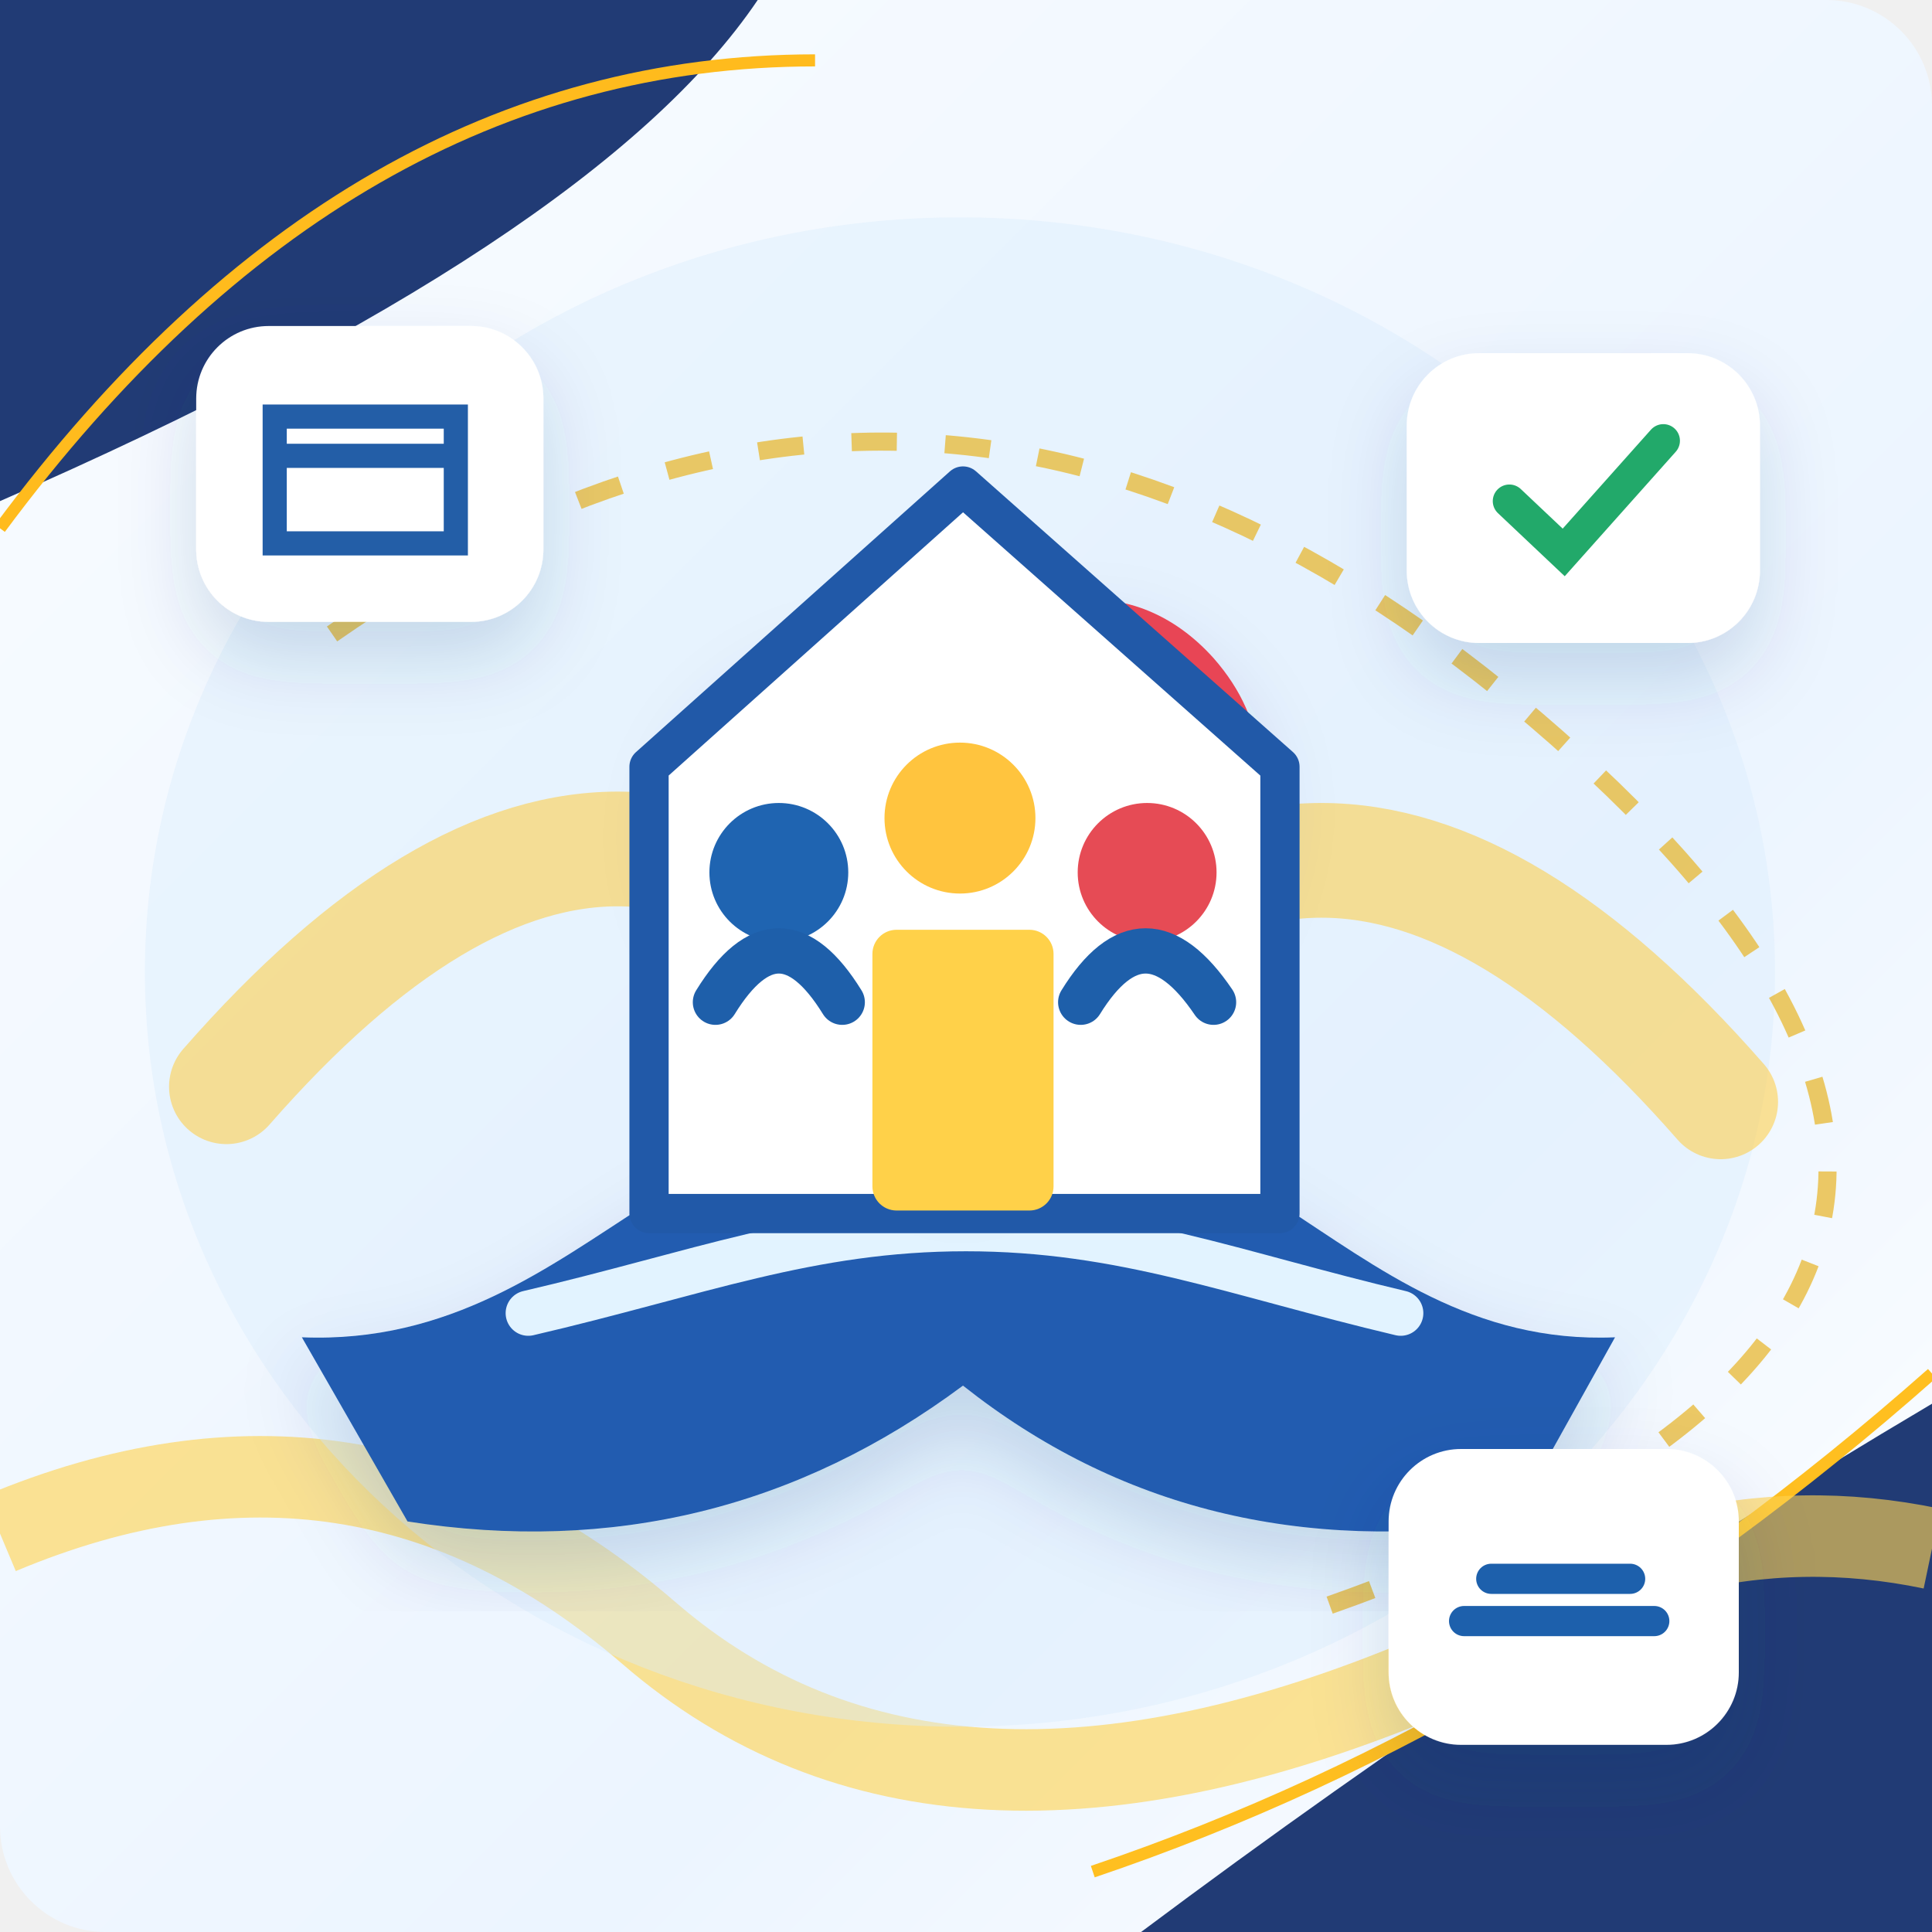
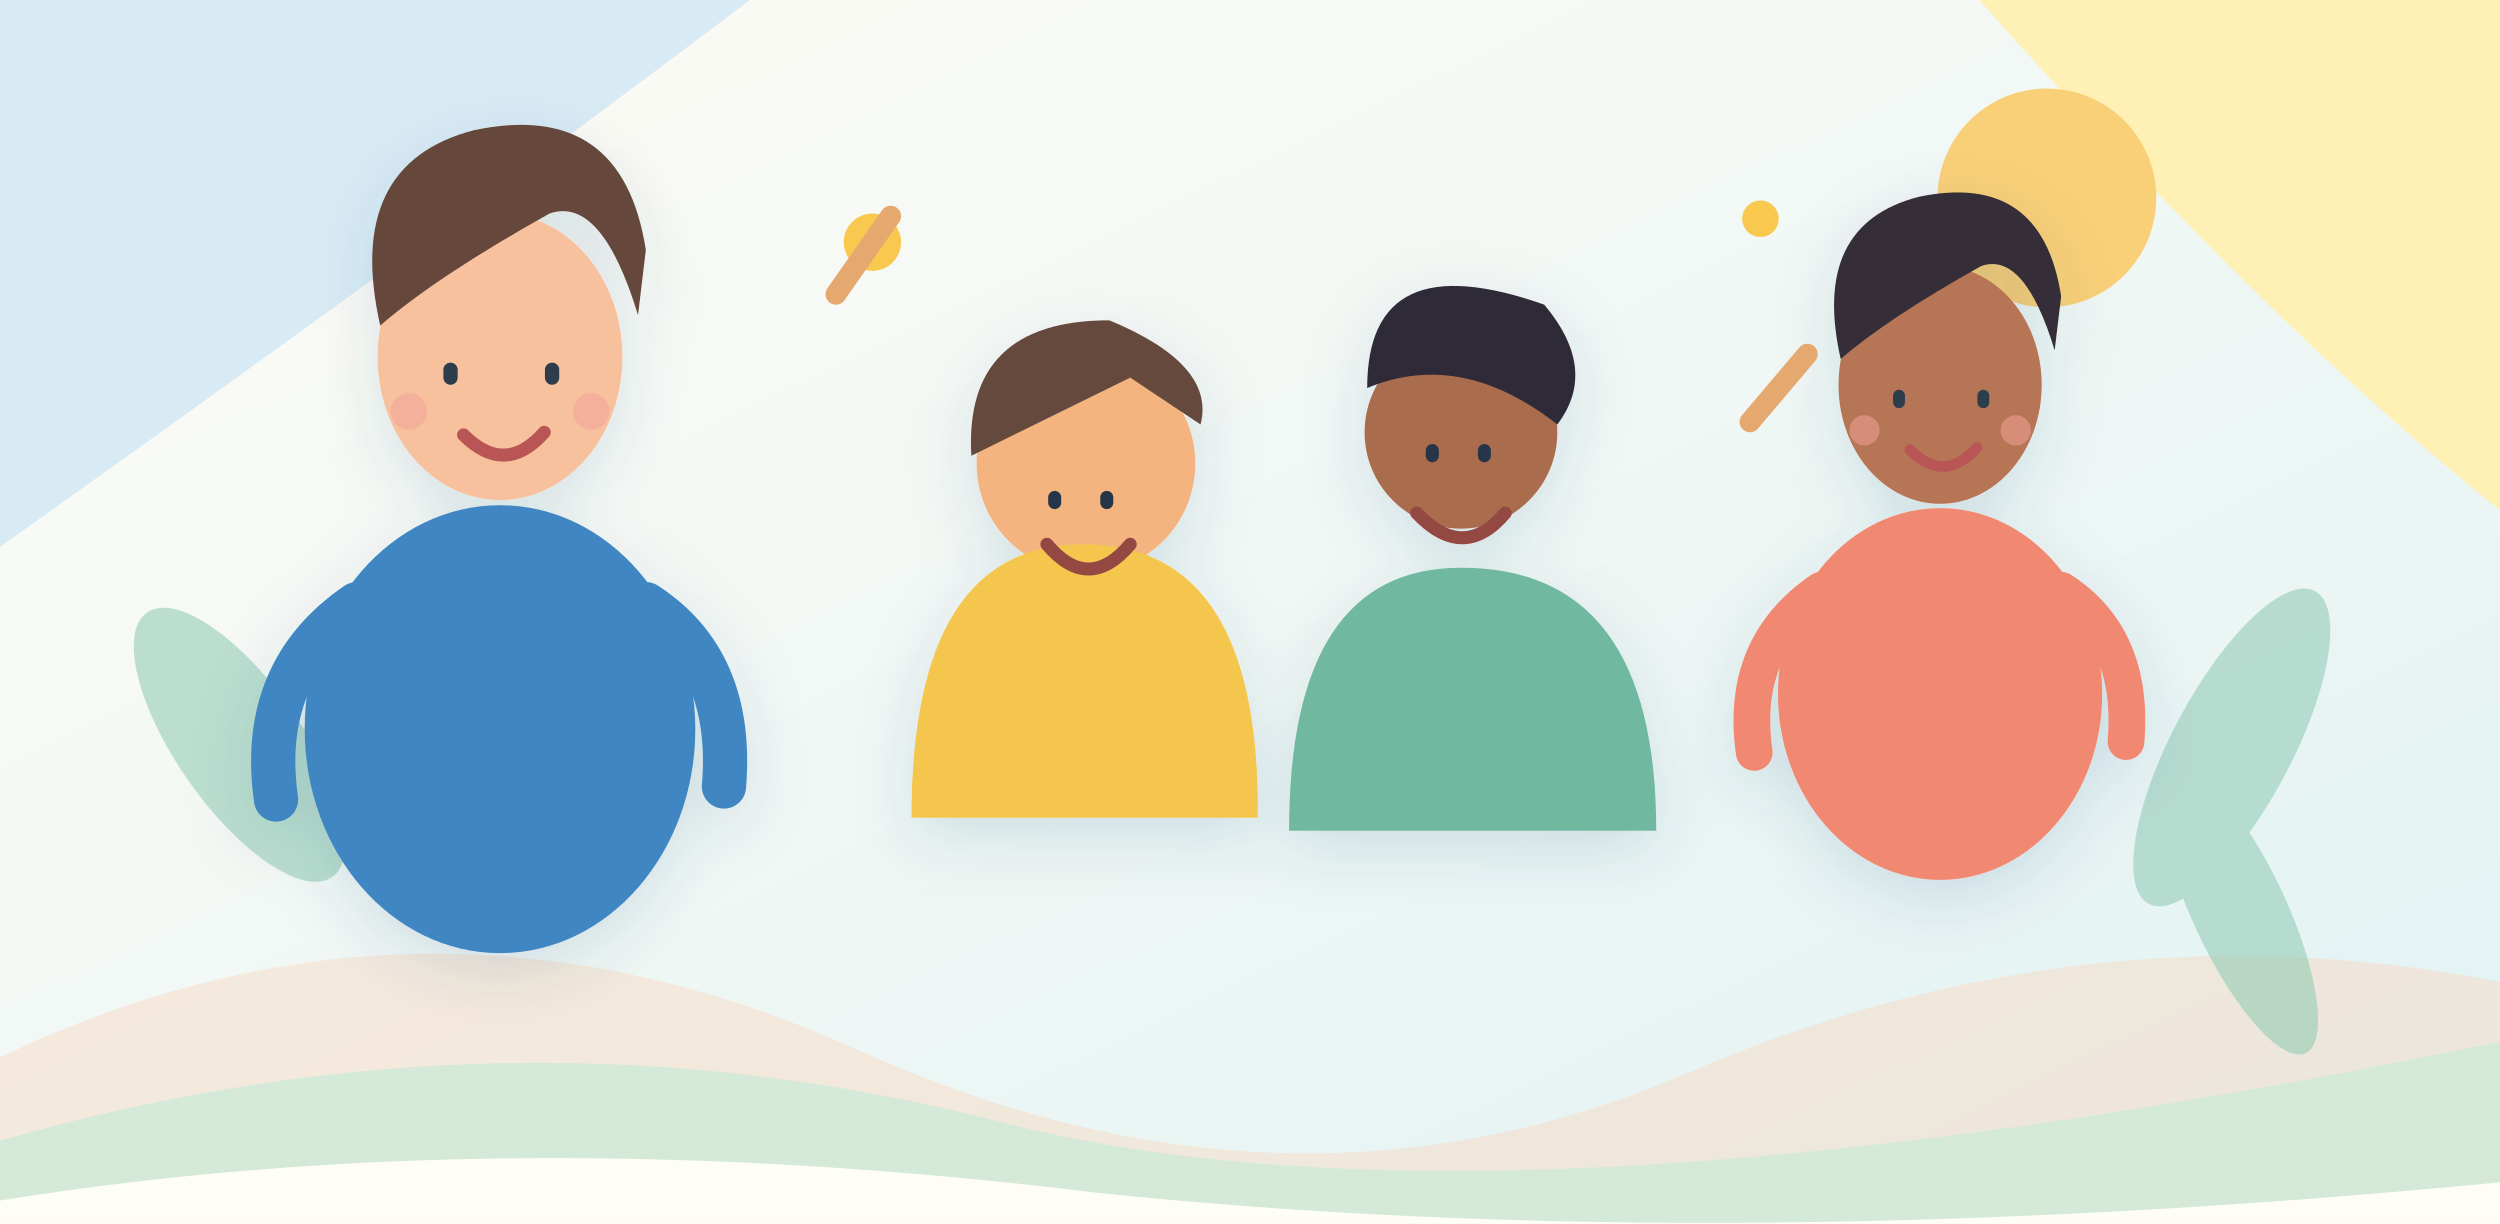
- <svg xmlns="http://www.w3.org/2000/svg" viewBox="0 0 640 640" role="img">
+ <svg xmlns="http://www.w3.org/2000/svg" viewBox="0 0 960 470" role="img" aria-label="Ilustração alegre da comunidade escolar">
  <defs>
-     <linearGradient id="bg" x1="0" x2="1" y1="0" y2="1">
-       <stop stop-color="#F9FCFF" />
-       <stop offset=".65" stop-color="#ECF5FF" />
-       <stop offset="1" stop-color="#FFFFFF" />
+     <linearGradient id="bg" x2="1" y2="1">
+       <stop stop-color="#FFFCF5" />
+       <stop offset="1" stop-color="#E1F2F4" />
    </linearGradient>
-     <filter id="shadow" x="-20%" y="-20%" width="140%" height="140%">
-       <feDropShadow dx="0" dy="12" stdDeviation="13" flood-color="#163B77" flood-opacity=".16" />
+     <filter id="sh">
+       <feDropShadow dx="0" dy="8" stdDeviation="12" flood-color="#1D4978" flood-opacity=".13" />
    </filter>
  </defs>
-   <rect width="640" height="640" rx="35" fill="url(#bg)" />
-   <path d="M0 0h251Q197 80 0 166z" fill="#213B75" />
-   <path d="M0 175Q115 20 270 20" stroke="#FFBB1D" stroke-width="4" fill="none" />
-   <path d="M640 640H378Q505 545 640 465z" fill="#213B75" />
-   <path d="M640 455Q510 570 362 620" stroke="#FFBF20" stroke-width="4" fill="none" />
-   <path d="M0 508Q119 458 215 541T474 555q80-60 166-42" fill="none" stroke="#FFD350" stroke-width="27" opacity=".62" />
-   <ellipse cx="318" cy="322" rx="270" ry="250" fill="#D9ECFC" opacity=".42" />
-   <path d="M110 210Q318 65 522 250T431 535" stroke="#E8B62A" stroke-width="6" fill="none" stroke-dasharray="15 16" opacity=".72" />
-   <path d="M75 360q140-160 246 5 109-160 249 0" fill="none" stroke="#FFCB3B" stroke-width="38" stroke-linecap="round" opacity=".54" />
-   <path d="M100 443c98 4 132-102 219-56 89-45 122 60 216 56l-34 61q-105 16-182-45-82 61-184 45z" fill="#205CB0" filter="url(#shadow)" />
-   <path d="M175 435c56-13 93-28 145-28s89 15 144 28" stroke="#E2F3FF" stroke-width="15" fill="none" stroke-linecap="round" />
-   <path d="M319 379c-101-65-117-127-67-159 35-22 59-9 67 8 18-35 57-39 83-10 37 42 6 99-83 161" fill="#E84554" filter="url(#shadow)" />
-   <path d="M215 254l104-93 105 93v148H215z" fill="#fff" stroke="#2159A8" stroke-width="13" stroke-linejoin="round" />
-   <rect x="289" y="308" width="60" height="93" rx="8" fill="#FFD149" />
-   <circle cx="258" cy="289" r="23" fill="#1F64B1" />
-   <circle cx="380" cy="289" r="23" fill="#E64B55" />
-   <circle cx="318" cy="271" r="25" fill="#FFC43E" />
-   <path d="M237 332q21-34 42 0m79 0q21-34 44 0" stroke="#1E5FAA" stroke-width="15" fill="none" stroke-linecap="round" />
-   <g filter="url(#shadow)">
-     <rect x="65" y="108" width="115" height="98" rx="24" fill="#fff" />
-     <rect x="466" y="117" width="117" height="96" rx="24" fill="#fff" />
-     <rect x="460" y="480" width="116" height="98" rx="24" fill="#fff" />
+   <rect width="960" height="470" fill="url(#bg)" />
+   <path d="M0 0h288Q169 90 0 210Z" fill="#D8EBF5" />
+   <path d="M960 0H760Q870 124 960 196Z" fill="#FFF0B5" />
+   <circle cx="786" cy="76" r="42" fill="#F9D078" />
+   <path d="M0 406Q163 328 329 403T648 412T960 377V470H0Z" fill="#F9D7BE" opacity=".45" />
+   <path d="M0 438Q195 382 385 431T960 400V470H0Z" fill="#D4E9D8" />
+   <g opacity=".55" fill="#8CC9B1">
+     <ellipse cx="92" cy="286" rx="24" ry="62" transform="rotate(-35 92 286)" />
+     <ellipse cx="857" cy="287" rx="23" ry="68" transform="rotate(28 857 287)" />
+     <ellipse cx="860" cy="350" rx="18" ry="60" transform="rotate(-25 860 350)" />
  </g>
-   <path d="M91 138h60v42H91zM91 151h60" fill="none" stroke="#235EA7" stroke-width="8" />
-   <path d="M500 166l18 17 33-37" fill="none" stroke="#22A96A" stroke-width="11" stroke-linecap="round" />
-   <path d="M485 537h63m-54-14h46" stroke="#1D60AC" stroke-width="10" stroke-linecap="round" />
+   <g filter="url(#sh)">
+     <g transform="translate(192 130) scale(1)">
+       <ellipse cx="0" cy="150" rx="75" ry="86" fill="#3F86C2" />
+       <path d="M-55 102q-38 26-31 75M56 102q34 22 30 70" fill="none" stroke="#3F86C2" stroke-width="17" stroke-linecap="round" />
+       <ellipse cy="7" cx="0" rx="47" ry="55" fill="#F7C19E" />
+       <path d="M-46-5q-14-62 36-75 57-12 66 46l-3 25Q39-55 19-48q-43 24-65 43" fill="#65473A" />
+       <path d="M-19 12v3m39-3v3" fill="none" stroke="#2E3D4C" stroke-width="5.5" stroke-linecap="round" />
+       <path d="M-14 37q16 16 31-1" fill="none" stroke="#B95655" stroke-width="5" stroke-linecap="round" />
+       <circle cx="-35" cy="28" r="7" fill="#F3A298" opacity=".55" />
+       <circle cx="35" cy="28" r="7" fill="#F3A298" opacity=".55" />
+     </g>
+     <g transform="translate(745 142) scale(0.83)">
+       <ellipse cx="0" cy="150" rx="75" ry="86" fill="#F18872" />
+       <path d="M-55 102q-38 26-31 75M56 102q34 22 30 70" fill="none" stroke="#F18872" stroke-width="17" stroke-linecap="round" />
+       <ellipse cy="7" cx="0" rx="47" ry="55" fill="#B67554" />
+       <path d="M-46-5q-14-62 36-75 57-12 66 46l-3 25Q39-55 19-48q-43 24-65 43" fill="#342F39" />
+       <path d="M-19 12v3m39-3v3" fill="none" stroke="#2E3D4C" stroke-width="5.5" stroke-linecap="round" />
+       <path d="M-14 37q16 16 31-1" fill="none" stroke="#B95655" stroke-width="5" stroke-linecap="round" />
+       <circle cx="-35" cy="28" r="7" fill="#F3A298" opacity=".55" />
+       <circle cx="35" cy="28" r="7" fill="#F3A298" opacity=".55" />
+     </g>
+     <g transform="translate(480 260)">
+       <circle cx="-63" cy="-82" r="42" fill="#F4B480" />
+       <path d="M-107-85q-3-52 53-52 41 17 35 40l-27-18-61 30" fill="#65483D" />
+       <path d="M-130 54q0-105 66-105 68 0 67 105" fill="#F4C64E" />
+       <circle cx="81" cy="-94" r="37" fill="#A96C4E" />
+       <path d="M45-111q0-56 68-32 21 25 5 46-37-29-73-14" fill="#2F2B37" />
+       <path d="M15 59q0-101 66-101 75 0 75 101" fill="#70B9A0" />
+       <path d="M-75-69v2m20-2v2m125-20v2m20-2v2" stroke="#263546" stroke-width="5" stroke-linecap="round" />
+       <path d="M-78-51q16 19 32 0m110-12q18 19 34 0" stroke="#934943" stroke-width="5" stroke-linecap="round" fill="none" />
+     </g>
+   </g>
+   <g fill="#F8C84F">
+     <circle cx="335" cy="93" r="11" />
+     <circle cx="676" cy="84" r="7" />
+   </g>
+   <path d="M321 113l21-30m330 79 22-26" stroke="#E5A96F" stroke-width="8" stroke-linecap="round" />
+   <path d="M0 461q193-31 421-3 239 25 539-4v16H0Z" fill="#FFFDF8" />
</svg>
